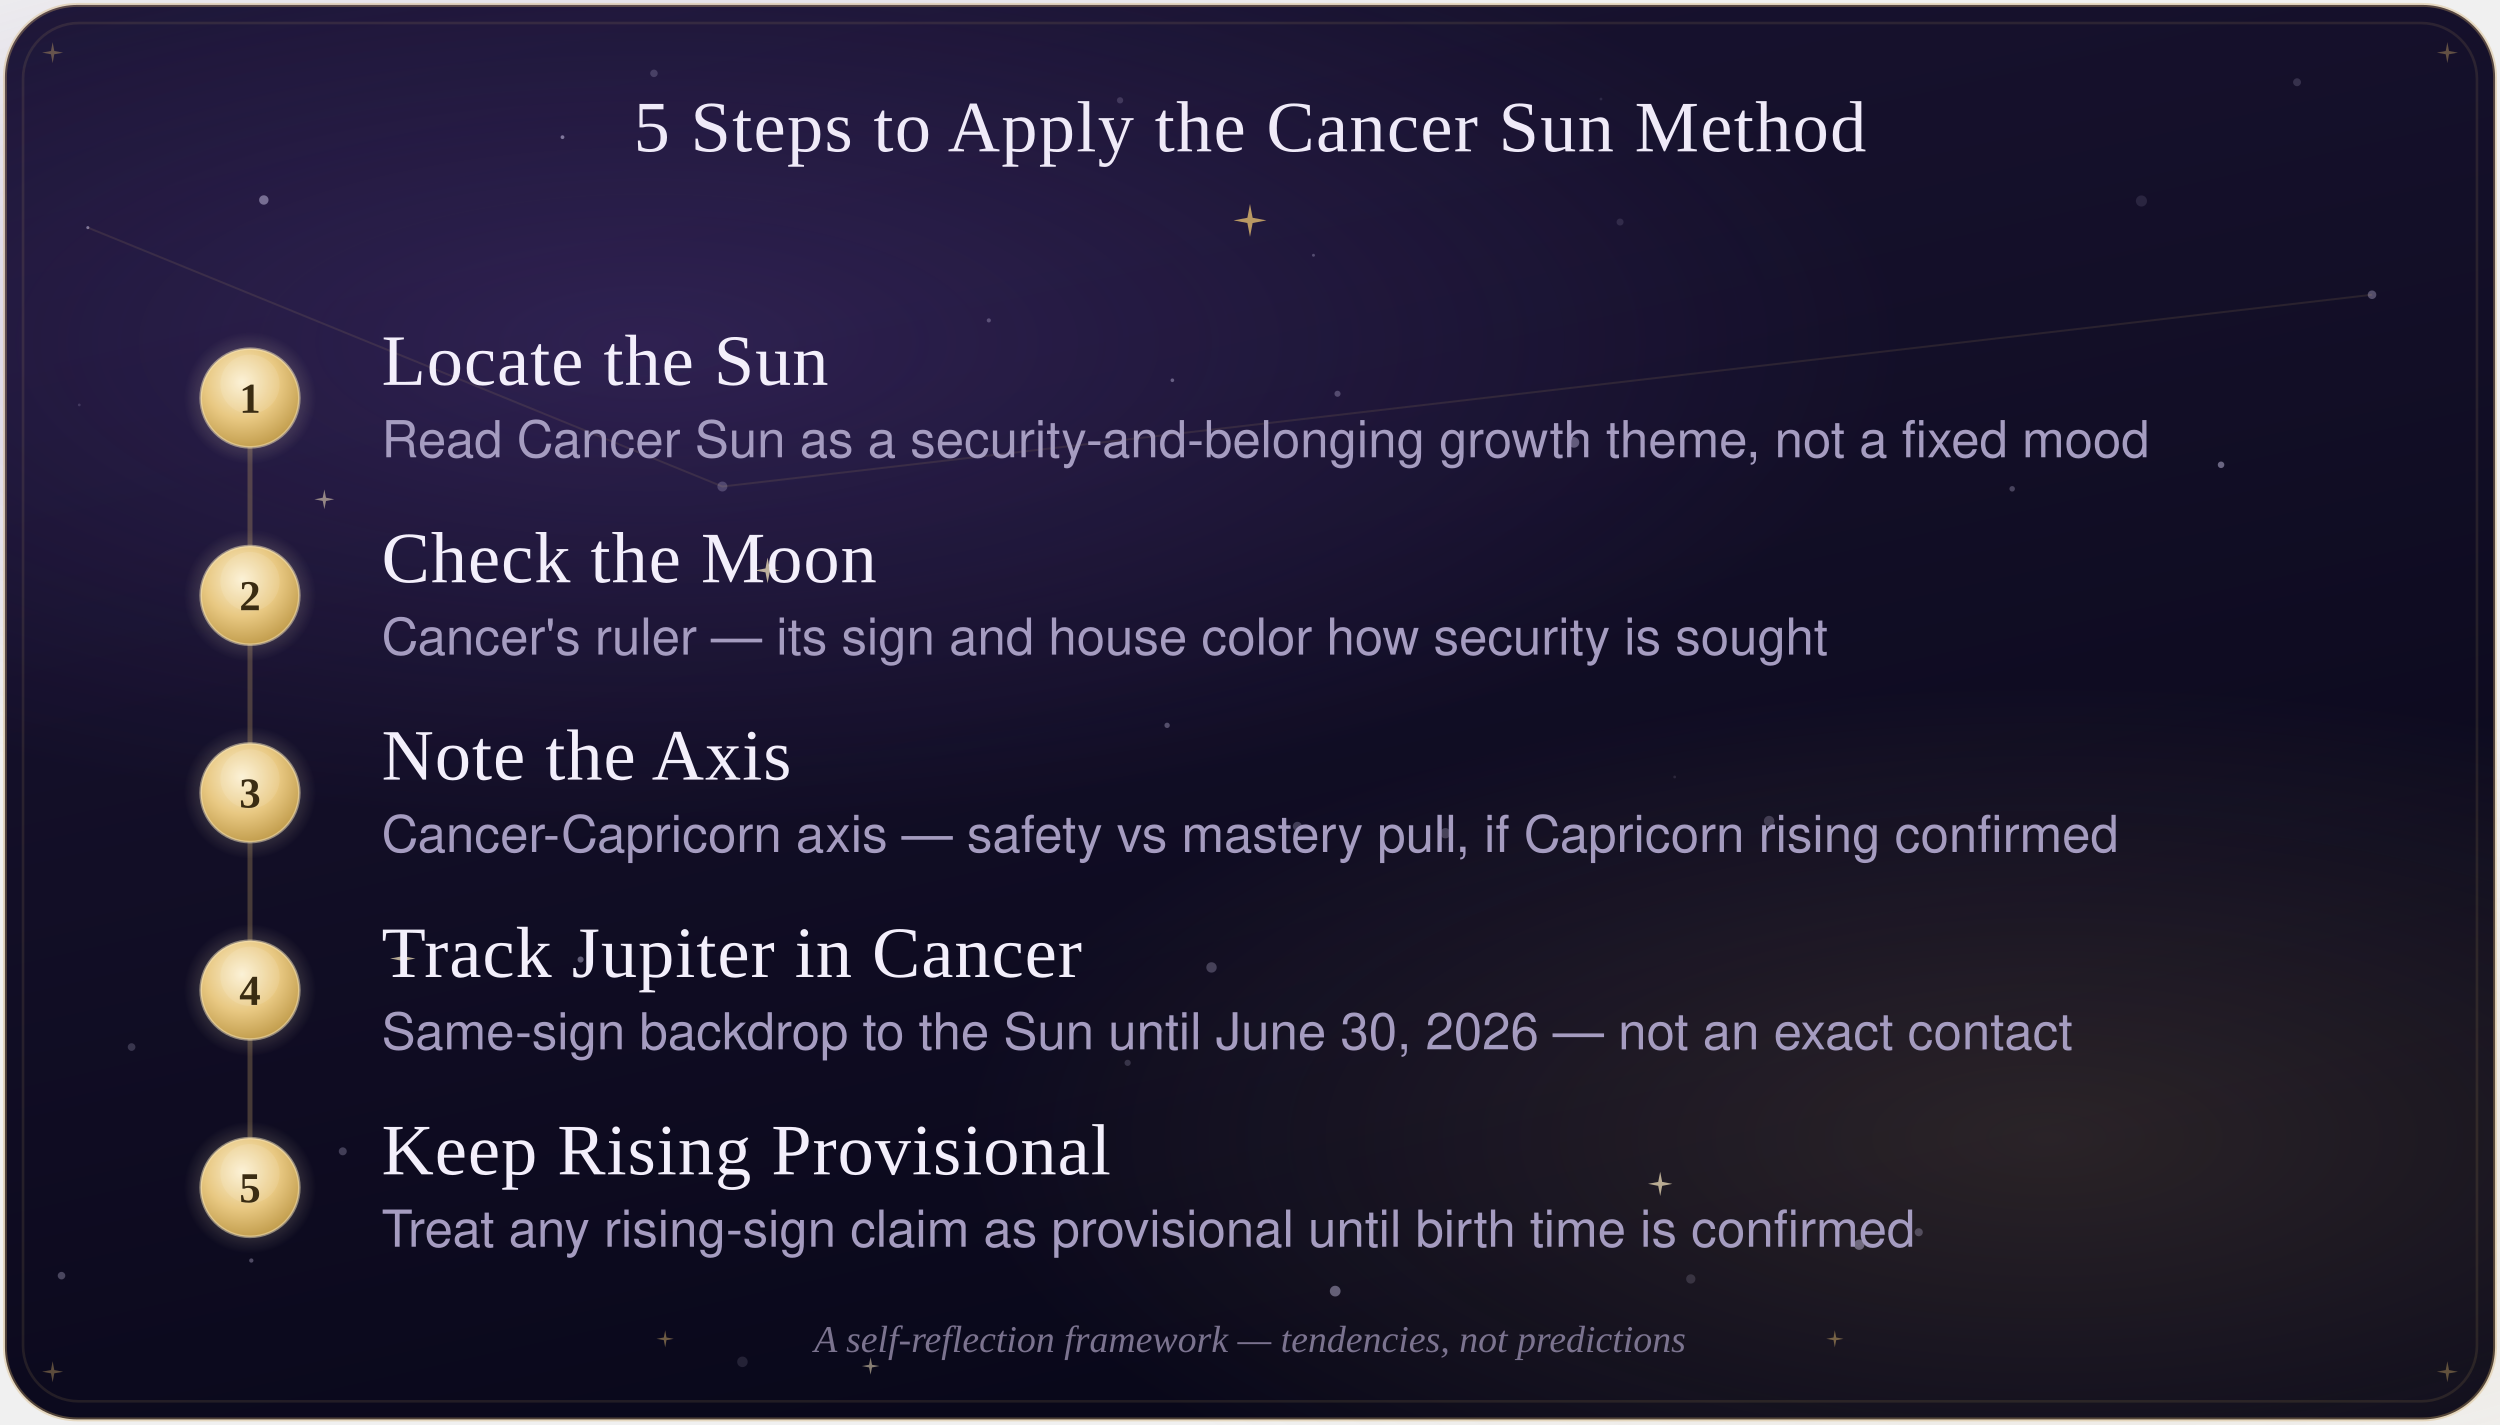
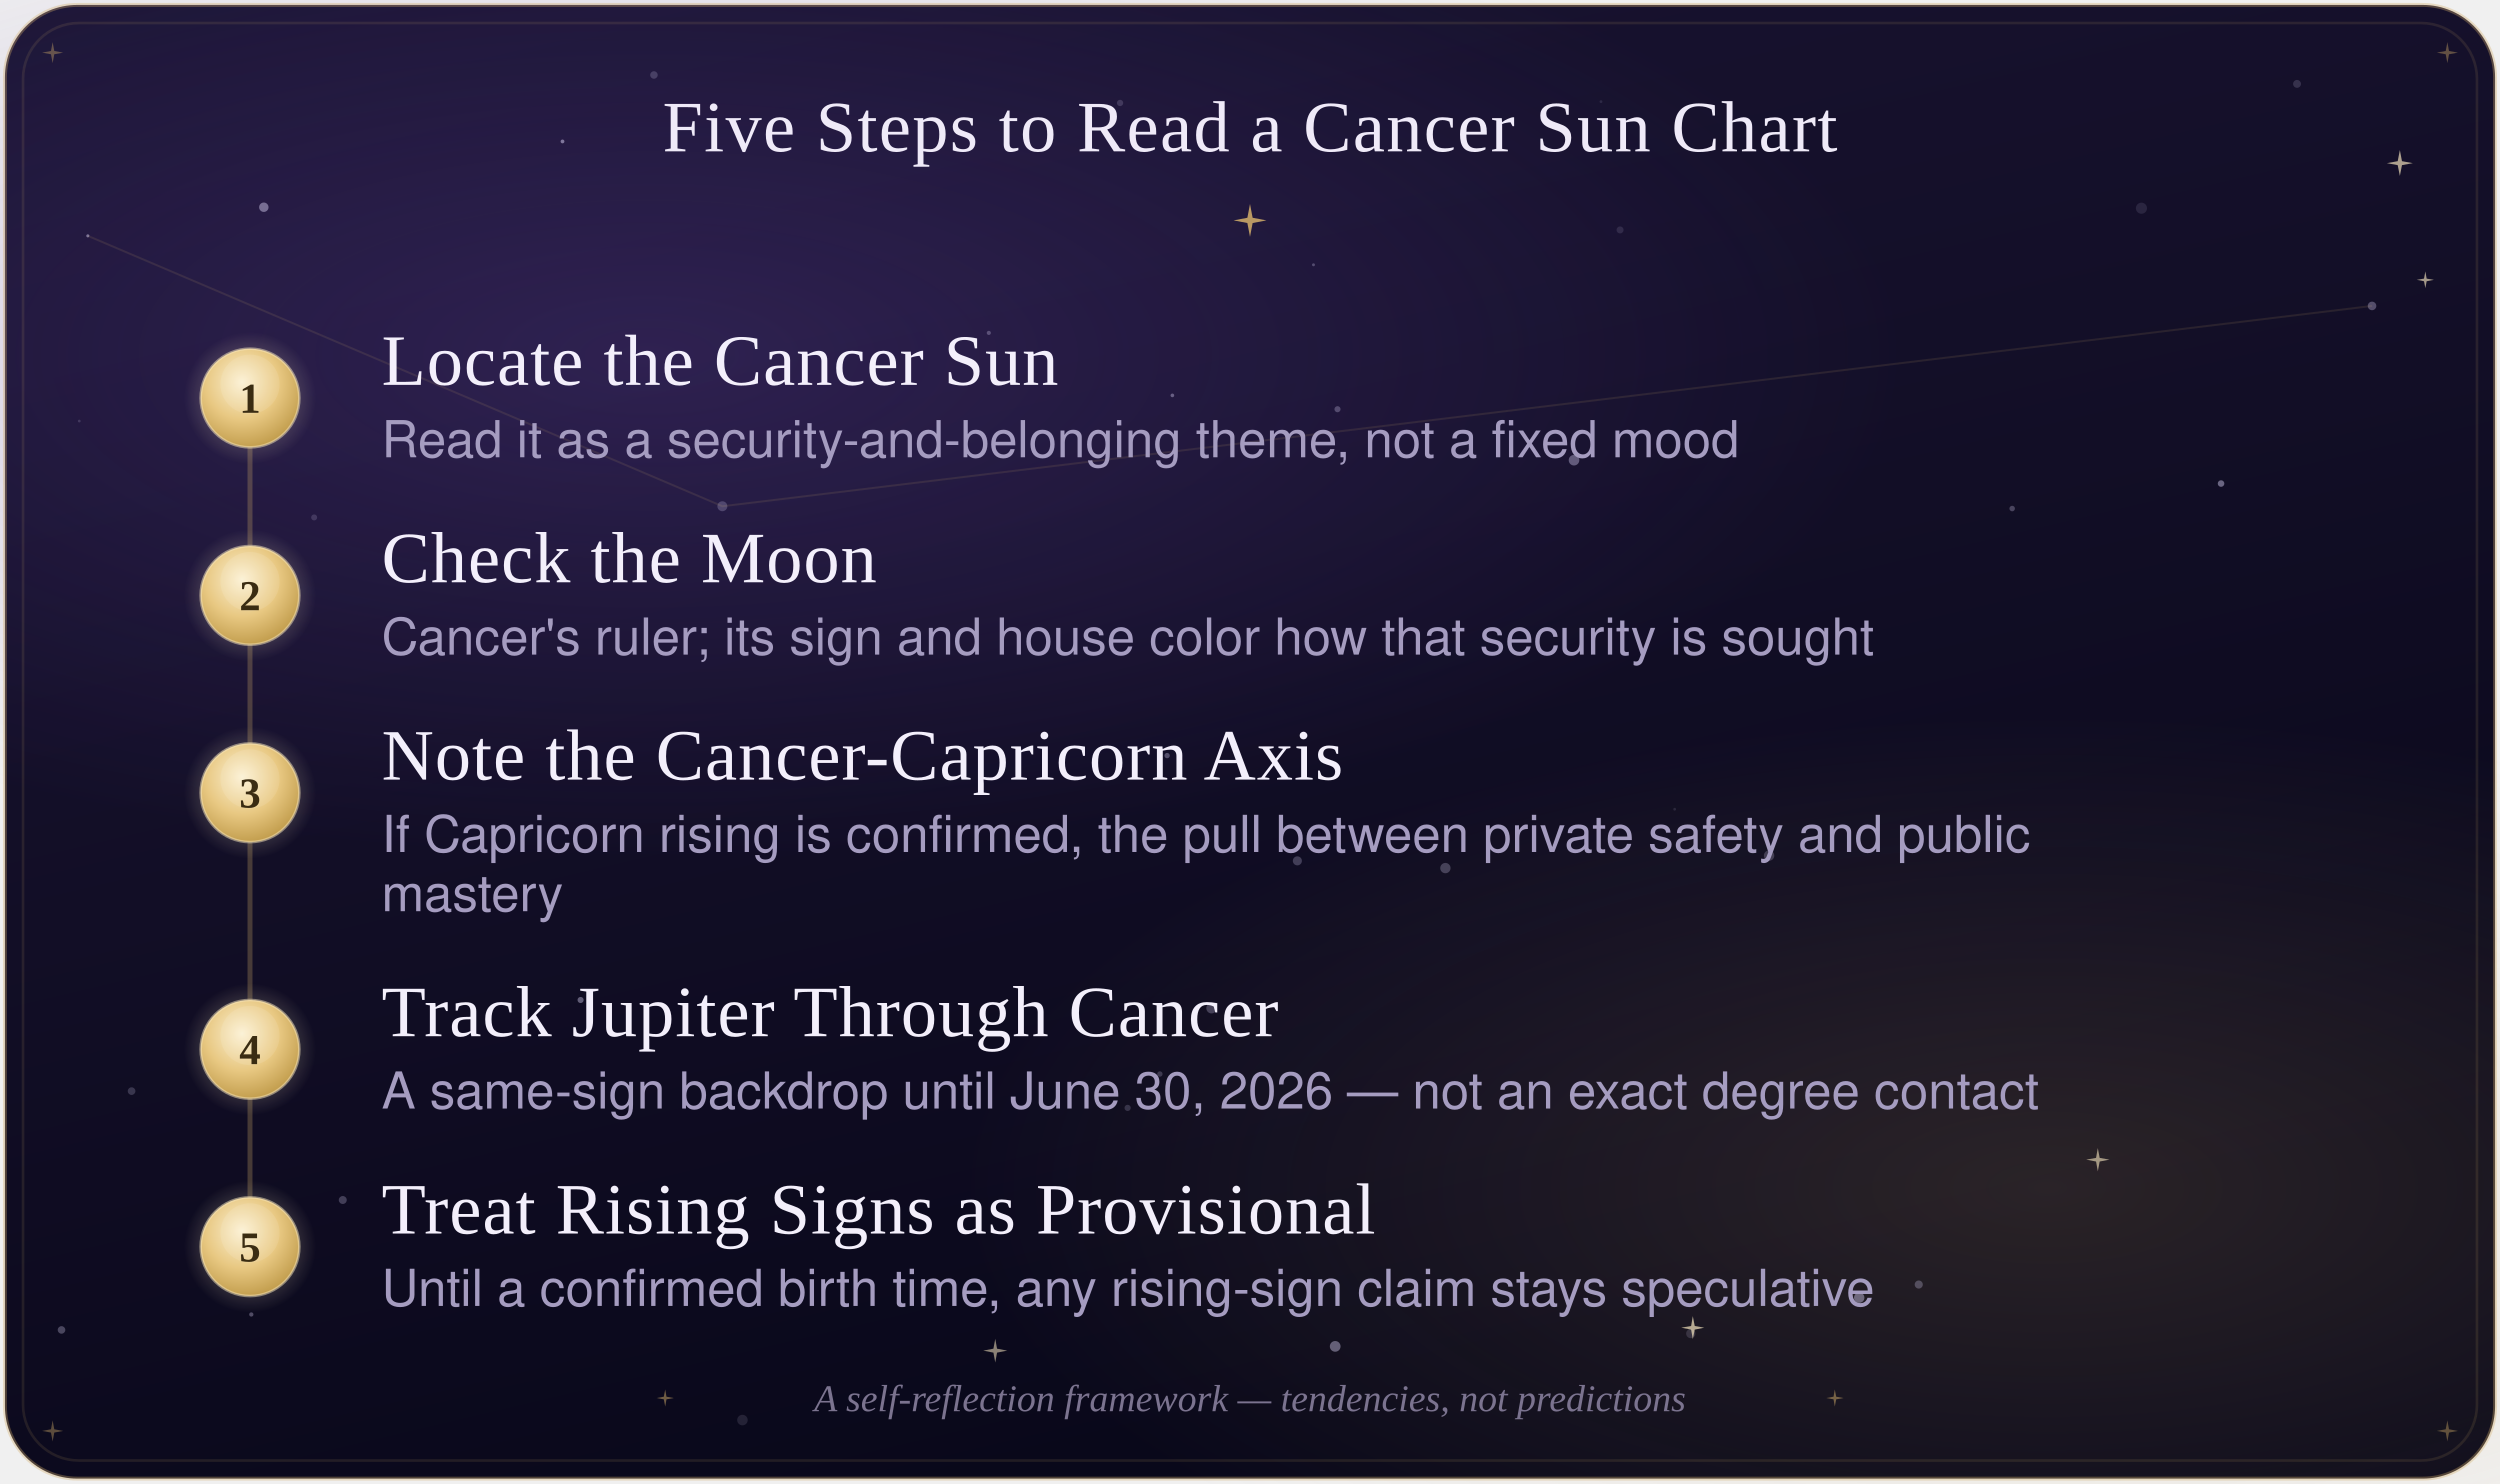
- <svg xmlns="http://www.w3.org/2000/svg" viewBox="0 0 760 433" role="img" aria-label="5 Steps to Apply the Cancer Sun Method">
+ <svg xmlns="http://www.w3.org/2000/svg" viewBox="0 0 760 451" role="img" aria-label="Five Steps to Read a Cancer Sun Chart">
  <defs>
    <linearGradient id="lionelmessizodiacsign0en-panel" x1="0" y1="0" x2="0.4" y2="1">
      <stop offset="0" stop-color="#1a1433" />
      <stop offset="0.55" stop-color="#120e26" />
      <stop offset="1" stop-color="#09081a" />
    </linearGradient>
    <radialGradient id="lionelmessizodiacsign0en-foil" cx="0.42" cy="0.34" r="0.75">
      <stop offset="0" stop-color="#fbf0d2" />
      <stop offset="0.5" stop-color="#e8c882" />
      <stop offset="1" stop-color="#b8923f" />
    </radialGradient>
    <radialGradient id="lionelmessizodiacsign0en-glow" cx="0.5" cy="0.5" r="0.5">
      <stop offset="0" stop-color="#f6e6bf" />
      <stop offset="1" stop-color="#f6e6bf" stop-opacity="0" />
    </radialGradient>
    <radialGradient id="lionelmessizodiacsign0en-neb1" cx="0.5" cy="0.5" r="0.5">
      <stop offset="0" stop-color="#6f4bb0" stop-opacity="0.28" />
      <stop offset="1" stop-color="#6f4bb0" stop-opacity="0" />
    </radialGradient>
    <radialGradient id="lionelmessizodiacsign0en-neb2" cx="0.5" cy="0.5" r="0.5">
      <stop offset="0" stop-color="#d4af6a" stop-opacity="0.16" />
      <stop offset="1" stop-color="#d4af6a" stop-opacity="0" />
    </radialGradient>
    <linearGradient id="lionelmessizodiacsign0en-rule" x1="0" y1="0" x2="1" y2="0">
      <stop offset="0" stop-color="#d4af6a" stop-opacity="0" />
      <stop offset="0.5" stop-color="#d4af6a" stop-opacity="0.6" />
      <stop offset="1" stop-color="#d4af6a" stop-opacity="0" />
    </linearGradient>
  </defs>
-   <rect x="1.5" y="1.5" width="757" height="430" rx="22" fill="url(#lionelmessizodiacsign0en-panel)" />
-   <ellipse cx="198" cy="104" rx="380" ry="147" fill="url(#lionelmessizodiacsign0en-neb1)" />
-   <ellipse cx="623" cy="346" rx="334" ry="139" fill="url(#lionelmessizodiacsign0en-neb2)" />
-   <circle cx="721.1" cy="89.6" r="1.30" fill="#cfc8ea" opacity="0.34" />
-   <circle cx="171.0" cy="41.7" r="0.58" fill="#cfc8ea" opacity="0.53" />
-   <circle cx="176.5" cy="291.7" r="0.93" fill="#cfc8ea" opacity="0.42" />
-   <circle cx="486.7" cy="30.1" r="0.43" fill="#cfc8ea" opacity="0.12" />
-   <circle cx="342.8" cy="323.1" r="0.95" fill="#cfc8ea" opacity="0.20" />
-   <circle cx="76.4" cy="383.2" r="0.65" fill="#cfc8ea" opacity="0.34" />
-   <circle cx="583.3" cy="374.6" r="1.23" fill="#cfc8ea" opacity="0.29" />
-   <circle cx="394.4" cy="251.2" r="1.38" fill="#cfc8ea" opacity="0.26" />
-   <circle cx="40.0" cy="318.3" r="1.16" fill="#cfc8ea" opacity="0.22" />
-   <circle cx="565.2" cy="378.4" r="1.58" fill="#cfc8ea" opacity="0.45" />
-   <circle cx="514.0" cy="388.8" r="1.41" fill="#cfc8ea" opacity="0.17" />
-   <circle cx="698.3" cy="25.0" r="1.20" fill="#cfc8ea" opacity="0.18" />
-   <circle cx="340.5" cy="30.5" r="0.96" fill="#cfc8ea" opacity="0.19" />
-   <circle cx="651.0" cy="61.1" r="1.69" fill="#cfc8ea" opacity="0.12" />
-   <circle cx="406.6" cy="119.7" r="0.93" fill="#cfc8ea" opacity="0.30" />
-   <circle cx="537.8" cy="249.6" r="1.58" fill="#cfc8ea" opacity="0.24" />
-   <circle cx="352.6" cy="313.3" r="0.82" fill="#cfc8ea" opacity="0.23" />
-   <circle cx="492.5" cy="67.5" r="1.07" fill="#cfc8ea" opacity="0.13" />
-   <circle cx="399.3" cy="77.6" r="0.45" fill="#cfc8ea" opacity="0.30" />
-   <circle cx="611.7" cy="148.6" r="0.84" fill="#cfc8ea" opacity="0.29" />
-   <circle cx="509.1" cy="236.2" r="0.42" fill="#cfc8ea" opacity="0.13" />
-   <circle cx="219.6" cy="147.9" r="1.51" fill="#cfc8ea" opacity="0.25" />
-   <circle cx="198.8" cy="22.3" r="1.14" fill="#cfc8ea" opacity="0.22" />
-   <circle cx="225.7" cy="414.0" r="1.60" fill="#cfc8ea" opacity="0.13" />
-   <circle cx="356.4" cy="115.6" r="0.56" fill="#cfc8ea" opacity="0.40" />
-   <circle cx="80.2" cy="60.8" r="1.43" fill="#cfc8ea" opacity="0.48" />
-   <circle cx="300.6" cy="97.4" r="0.63" fill="#cfc8ea" opacity="0.31" />
-   <circle cx="104.2" cy="350.0" r="1.21" fill="#cfc8ea" opacity="0.27" />
-   <circle cx="368.3" cy="294.1" r="1.58" fill="#cfc8ea" opacity="0.27" />
-   <circle cx="354.8" cy="220.5" r="0.82" fill="#cfc8ea" opacity="0.34" />
-   <circle cx="18.7" cy="387.8" r="1.15" fill="#cfc8ea" opacity="0.31" />
-   <circle cx="675.2" cy="141.3" r="1.00" fill="#cfc8ea" opacity="0.47" />
-   <circle cx="24.1" cy="123.1" r="0.42" fill="#cfc8ea" opacity="0.18" />
-   <circle cx="405.9" cy="392.5" r="1.63" fill="#cfc8ea" opacity="0.43" />
-   <circle cx="478.5" cy="134.5" r="1.61" fill="#cfc8ea" opacity="0.40" />
-   <circle cx="439.4" cy="253.3" r="1.57" fill="#cfc8ea" opacity="0.27" />
-   <circle cx="26.7" cy="69.2" r="0.47" fill="#cfc8ea" opacity="0.52" />
-   <path d="M 98.615 148.8 L 99.1 151.3 L 101.6 151.784 L 99.1 152.3 L 98.615 154.8 L 98.1 152.3 L 95.6 151.784 L 98.1 151.3 Z" fill="#f6e6bf" opacity="0.542" />
-   <path d="M 233.334 169.5 L 234.0 172.8 L 237.2 173.418 L 234.0 174.0 L 233.334 177.3 L 232.7 174.0 L 229.4 173.418 L 232.7 172.8 Z" fill="#f6e6bf" opacity="0.732" />
-   <path d="M 122.45 287.5 L 123.1 290.8 L 126.3 291.388 L 123.1 292.0 L 122.45 295.3 L 121.8 292.0 L 118.6 291.388 L 121.8 290.8 Z" fill="#f6e6bf" opacity="0.708" />
-   <path d="M 504.706 356.2 L 505.3 359.3 L 508.4 359.883 L 505.3 360.5 L 504.706 363.6 L 504.1 360.5 L 501.0 359.883 L 504.1 359.3 Z" fill="#f6e6bf" opacity="0.712" />
-   <path d="M 264.646 412.6 L 265.1 414.9 L 267.3 415.278 L 265.1 415.7 L 264.646 417.9 L 264.2 415.7 L 262.0 415.278 L 264.2 414.9 Z" fill="#f6e6bf" opacity="0.532" />
-   <path d="M 721.1 89.6 L 219.6 147.9 L 26.7 69.2" fill="none" stroke="#d4af6a" stroke-width="0.6" opacity="0.12" />
-   <rect x="1.5" y="1.5" width="757" height="430" rx="22" fill="none" stroke="#d4af6a" stroke-opacity="0.34" stroke-width="1.2" />
-   <rect x="7" y="7" width="746" height="419" rx="17" fill="none" stroke="#d4af6a" stroke-opacity="0.12" stroke-width="0.8" />
+   <rect x="1.5" y="1.5" width="757" height="448" rx="22" fill="url(#lionelmessizodiacsign0en-panel)" />
+   <ellipse cx="198" cy="108" rx="380" ry="153" fill="url(#lionelmessizodiacsign0en-neb1)" />
+   <ellipse cx="623" cy="361" rx="334" ry="144" fill="url(#lionelmessizodiacsign0en-neb2)" />
+   <circle cx="721.1" cy="93.0" r="1.30" fill="#cfc8ea" opacity="0.34" />
+   <circle cx="171.0" cy="43.0" r="0.58" fill="#cfc8ea" opacity="0.53" />
+   <circle cx="176.5" cy="304.0" r="0.93" fill="#cfc8ea" opacity="0.42" />
+   <circle cx="486.7" cy="30.9" r="0.43" fill="#cfc8ea" opacity="0.12" />
+   <circle cx="342.8" cy="336.8" r="0.95" fill="#cfc8ea" opacity="0.20" />
+   <circle cx="76.4" cy="399.6" r="0.65" fill="#cfc8ea" opacity="0.34" />
+   <circle cx="583.3" cy="390.5" r="1.23" fill="#cfc8ea" opacity="0.29" />
+   <circle cx="394.4" cy="261.7" r="1.38" fill="#cfc8ea" opacity="0.26" />
+   <circle cx="40.0" cy="331.7" r="1.16" fill="#cfc8ea" opacity="0.22" />
+   <circle cx="565.2" cy="394.5" r="1.58" fill="#cfc8ea" opacity="0.45" />
+   <circle cx="514.0" cy="405.4" r="1.41" fill="#cfc8ea" opacity="0.17" />
+   <circle cx="698.3" cy="25.5" r="1.20" fill="#cfc8ea" opacity="0.18" />
+   <circle cx="340.5" cy="31.3" r="0.96" fill="#cfc8ea" opacity="0.19" />
+   <circle cx="651.0" cy="63.3" r="1.69" fill="#cfc8ea" opacity="0.12" />
+   <circle cx="406.6" cy="124.4" r="0.93" fill="#cfc8ea" opacity="0.30" />
+   <circle cx="537.8" cy="260.1" r="1.58" fill="#cfc8ea" opacity="0.24" />
+   <circle cx="352.6" cy="326.5" r="0.82" fill="#cfc8ea" opacity="0.23" />
+   <circle cx="492.5" cy="69.9" r="1.07" fill="#cfc8ea" opacity="0.13" />
+   <circle cx="399.3" cy="80.5" r="0.45" fill="#cfc8ea" opacity="0.30" />
+   <circle cx="611.7" cy="154.6" r="0.84" fill="#cfc8ea" opacity="0.29" />
+   <circle cx="509.1" cy="246.0" r="0.42" fill="#cfc8ea" opacity="0.13" />
+   <circle cx="219.6" cy="153.9" r="1.51" fill="#cfc8ea" opacity="0.25" />
+   <circle cx="198.8" cy="22.8" r="1.14" fill="#cfc8ea" opacity="0.22" />
+   <circle cx="225.7" cy="431.7" r="1.60" fill="#cfc8ea" opacity="0.13" />
+   <circle cx="356.4" cy="120.2" r="0.56" fill="#cfc8ea" opacity="0.40" />
+   <circle cx="80.2" cy="63.0" r="1.43" fill="#cfc8ea" opacity="0.48" />
+   <circle cx="300.6" cy="101.2" r="0.63" fill="#cfc8ea" opacity="0.31" />
+   <circle cx="104.2" cy="364.8" r="1.21" fill="#cfc8ea" opacity="0.27" />
+   <circle cx="368.3" cy="306.5" r="1.58" fill="#cfc8ea" opacity="0.27" />
+   <circle cx="354.8" cy="229.7" r="0.82" fill="#cfc8ea" opacity="0.34" />
+   <circle cx="18.7" cy="404.3" r="1.15" fill="#cfc8ea" opacity="0.31" />
+   <circle cx="675.2" cy="147.0" r="1.00" fill="#cfc8ea" opacity="0.47" />
+   <circle cx="24.1" cy="128.0" r="0.42" fill="#cfc8ea" opacity="0.18" />
+   <circle cx="405.9" cy="409.3" r="1.63" fill="#cfc8ea" opacity="0.43" />
+   <circle cx="478.5" cy="139.9" r="1.61" fill="#cfc8ea" opacity="0.40" />
+   <circle cx="439.4" cy="263.9" r="1.57" fill="#cfc8ea" opacity="0.27" />
+   <circle cx="26.7" cy="71.7" r="0.47" fill="#cfc8ea" opacity="0.52" />
+   <circle cx="95.5" cy="157.3" r="0.91" fill="#cfc8ea" opacity="0.18" />
+   <path d="M 302.559 407.0 L 303.1 410.0 L 306.2 410.59 L 303.1 411.2 L 302.559 414.2 L 302.0 411.2 L 298.9 410.59 L 302.0 410.0 Z" fill="#f6e6bf" opacity="0.544" />
+   <path d="M 514.613 400.1 L 515.2 403.1 L 518.1 403.614 L 515.2 404.2 L 514.613 407.1 L 514.1 404.2 L 511.1 403.614 L 514.1 403.1 Z" fill="#f6e6bf" opacity="0.701" />
+   <path d="M 637.735 349.0 L 638.3 352.0 L 641.3 352.533 L 638.3 353.1 L 637.735 356.1 L 637.2 353.1 L 634.2 352.533 L 637.2 352.0 Z" fill="#f6e6bf" opacity="0.602" />
+   <path d="M 737.309 82.5 L 737.7 84.7 L 739.9 85.068 L 737.7 85.5 L 737.309 87.6 L 736.9 85.5 L 734.7 85.068 L 736.9 84.7 Z" fill="#f6e6bf" opacity="0.642" />
+   <path d="M 729.556 45.6 L 730.2 49.0 L 733.5 49.598 L 730.2 50.2 L 729.556 53.5 L 728.9 50.2 L 725.6 49.598 L 728.9 49.0 Z" fill="#f6e6bf" opacity="0.673" />
+   <path d="M 721.1 93.0 L 219.6 153.9 L 26.7 71.7" fill="none" stroke="#d4af6a" stroke-width="0.6" opacity="0.12" />
+   <rect x="1.5" y="1.5" width="757" height="448" rx="22" fill="none" stroke="#d4af6a" stroke-opacity="0.34" stroke-width="1.2" />
+   <rect x="7" y="7" width="746" height="437" rx="17" fill="none" stroke="#d4af6a" stroke-opacity="0.12" stroke-width="0.8" />
  <path d="M 16 12.8 L 16.5 15.5 L 19.2 16 L 16.5 16.5 L 16 19.2 L 15.5 16.5 L 12.8 16 L 15.5 15.5 Z" fill="#d4af6a" opacity="0.4" />
  <path d="M 744 12.8 L 744.5 15.5 L 747.2 16 L 744.5 16.5 L 744 19.2 L 743.5 16.5 L 740.8 16 L 743.5 15.5 Z" fill="#d4af6a" opacity="0.4" />
-   <path d="M 16 413.8 L 16.5 416.5 L 19.2 417 L 16.5 417.5 L 16 420.2 L 15.5 417.5 L 12.8 417 L 15.5 416.5 Z" fill="#d4af6a" opacity="0.4" />
-   <path d="M 744 413.8 L 744.5 416.5 L 747.2 417 L 744.5 417.5 L 744 420.2 L 743.5 417.5 L 740.8 417 L 743.5 416.5 Z" fill="#d4af6a" opacity="0.4" />
-   <text x="380" y="46" text-anchor="middle" font-family="Georgia, 'Times New Roman', serif" font-size="22" letter-spacing="0.4" fill="#efeaf8">5 Steps to Apply the Cancer Sun Method</text>
+   <path d="M 16 431.8 L 16.5 434.5 L 19.2 435 L 16.5 435.5 L 16 438.2 L 15.5 435.5 L 12.8 435 L 15.5 434.5 Z" fill="#d4af6a" opacity="0.4" />
+   <path d="M 744 431.8 L 744.5 434.5 L 747.2 435 L 744.5 435.5 L 744 438.2 L 743.5 435.5 L 740.8 435 L 743.5 434.5 Z" fill="#d4af6a" opacity="0.4" />
+   <text x="380" y="46" text-anchor="middle" font-family="Georgia, 'Times New Roman', serif" font-size="22" letter-spacing="0.4" fill="#efeaf8">Five Steps to Read a Cancer Sun Chart</text>
  <line x1="230" y1="67" x2="368" y2="67" stroke="url(#lionelmessizodiacsign0en-rule)" stroke-width="1" />
  <line x1="392" y1="67" x2="530" y2="67" stroke="url(#lionelmessizodiacsign0en-rule)" stroke-width="1" />
  <path d="M 380 62.0 L 380.8 66.2 L 385.0 67 L 380.8 67.8 L 380 72.0 L 379.2 67.8 L 375.0 67 L 379.2 66.2 Z" fill="#d4af6a" opacity="0.85" />
-   <line x1="76" y1="121" x2="76" y2="361" stroke="#d4af6a" stroke-opacity="0.28" stroke-width="1.5" />
+   <line x1="76" y1="121" x2="76" y2="379" stroke="#d4af6a" stroke-opacity="0.28" stroke-width="1.5" />
  <circle cx="76" cy="121" r="20.0" fill="url(#lionelmessizodiacsign0en-glow)" opacity="0.5" />
  <circle cx="76" cy="121" r="15" fill="url(#lionelmessizodiacsign0en-foil)" stroke="#f6e6bf" stroke-opacity="0.5" stroke-width="0.8" />
  <circle cx="76" cy="116.8" r="9.0" fill="#ffffff" opacity="0.10" />
  <text x="76" y="125.5" text-anchor="middle" font-family="Georgia, 'Times New Roman', serif" font-size="13" font-weight="700" fill="#3a2c12">1</text>
-   <text x="116" y="117.0" font-family="Georgia, 'Times New Roman', serif" font-size="22" letter-spacing="0.3" fill="#f3effb">Locate the Sun</text>
-   <text x="116" y="139.0" font-family="Helvetica, Arial, sans-serif" font-size="15.5" fill="#a59cc0">Read Cancer Sun as a security-and-belonging growth theme, not a fixed mood</text>
+   <text x="116" y="117.0" font-family="Georgia, 'Times New Roman', serif" font-size="22" letter-spacing="0.3" fill="#f3effb">Locate the Cancer Sun</text>
+   <text x="116" y="139.0" font-family="Helvetica, Arial, sans-serif" font-size="15.5" fill="#a59cc0">Read it as a security-and-belonging theme, not a fixed mood</text>
  <circle cx="76" cy="181" r="20.0" fill="url(#lionelmessizodiacsign0en-glow)" opacity="0.5" />
  <circle cx="76" cy="181" r="15" fill="url(#lionelmessizodiacsign0en-foil)" stroke="#f6e6bf" stroke-opacity="0.5" stroke-width="0.8" />
  <circle cx="76" cy="176.8" r="9.0" fill="#ffffff" opacity="0.10" />
  <text x="76" y="185.5" text-anchor="middle" font-family="Georgia, 'Times New Roman', serif" font-size="13" font-weight="700" fill="#3a2c12">2</text>
  <text x="116" y="177.0" font-family="Georgia, 'Times New Roman', serif" font-size="22" letter-spacing="0.3" fill="#f3effb">Check the Moon</text>
-   <text x="116" y="199.0" font-family="Helvetica, Arial, sans-serif" font-size="15.5" fill="#a59cc0">Cancer's ruler — its sign and house color how security is sought</text>
+   <text x="116" y="199.0" font-family="Helvetica, Arial, sans-serif" font-size="15.5" fill="#a59cc0">Cancer's ruler; its sign and house color how that security is sought</text>
  <circle cx="76" cy="241" r="20.0" fill="url(#lionelmessizodiacsign0en-glow)" opacity="0.5" />
  <circle cx="76" cy="241" r="15" fill="url(#lionelmessizodiacsign0en-foil)" stroke="#f6e6bf" stroke-opacity="0.5" stroke-width="0.8" />
  <circle cx="76" cy="236.8" r="9.0" fill="#ffffff" opacity="0.10" />
  <text x="76" y="245.5" text-anchor="middle" font-family="Georgia, 'Times New Roman', serif" font-size="13" font-weight="700" fill="#3a2c12">3</text>
-   <text x="116" y="237.0" font-family="Georgia, 'Times New Roman', serif" font-size="22" letter-spacing="0.3" fill="#f3effb">Note the Axis</text>
-   <text x="116" y="259.0" font-family="Helvetica, Arial, sans-serif" font-size="15.5" fill="#a59cc0">Cancer-Capricorn axis — safety vs mastery pull, if Capricorn rising confirmed</text>
-   <circle cx="76" cy="301" r="20.0" fill="url(#lionelmessizodiacsign0en-glow)" opacity="0.5" />
-   <circle cx="76" cy="301" r="15" fill="url(#lionelmessizodiacsign0en-foil)" stroke="#f6e6bf" stroke-opacity="0.5" stroke-width="0.8" />
-   <circle cx="76" cy="296.8" r="9.0" fill="#ffffff" opacity="0.10" />
-   <text x="76" y="305.5" text-anchor="middle" font-family="Georgia, 'Times New Roman', serif" font-size="13" font-weight="700" fill="#3a2c12">4</text>
-   <text x="116" y="297.0" font-family="Georgia, 'Times New Roman', serif" font-size="22" letter-spacing="0.3" fill="#f3effb">Track Jupiter in Cancer</text>
-   <text x="116" y="319.0" font-family="Helvetica, Arial, sans-serif" font-size="15.5" fill="#a59cc0">Same-sign backdrop to the Sun until June 30, 2026 — not an exact contact</text>
-   <circle cx="76" cy="361" r="20.0" fill="url(#lionelmessizodiacsign0en-glow)" opacity="0.5" />
-   <circle cx="76" cy="361" r="15" fill="url(#lionelmessizodiacsign0en-foil)" stroke="#f6e6bf" stroke-opacity="0.5" stroke-width="0.8" />
-   <circle cx="76" cy="356.8" r="9.0" fill="#ffffff" opacity="0.10" />
-   <text x="76" y="365.5" text-anchor="middle" font-family="Georgia, 'Times New Roman', serif" font-size="13" font-weight="700" fill="#3a2c12">5</text>
-   <text x="116" y="357.0" font-family="Georgia, 'Times New Roman', serif" font-size="22" letter-spacing="0.3" fill="#f3effb">Keep Rising Provisional</text>
-   <text x="116" y="379.0" font-family="Helvetica, Arial, sans-serif" font-size="15.5" fill="#a59cc0">Treat any rising-sign claim as provisional until birth time is confirmed</text>
-   <path d="M 202.227 404.4 L 202.6 406.6 L 204.8 407 L 202.6 407.4 L 202.227 409.6 L 201.8 407.4 L 199.6 407 L 201.8 406.6 Z" fill="#d4af6a" opacity="0.5" />
-   <text x="380" y="411" text-anchor="middle" font-family="Georgia, 'Times New Roman', serif" font-style="italic" font-size="11.5" fill="#7b738f">A self-reflection framework — tendencies, not predictions</text>
-   <path d="M 557.773 404.4 L 558.2 406.6 L 560.4 407 L 558.2 407.4 L 557.773 409.6 L 557.4 407.4 L 555.2 407 L 557.4 406.6 Z" fill="#d4af6a" opacity="0.5" />
+   <text x="116" y="237.0" font-family="Georgia, 'Times New Roman', serif" font-size="22" letter-spacing="0.3" fill="#f3effb">Note the Cancer-Capricorn Axis</text>
+   <text x="116" y="259.0" font-family="Helvetica, Arial, sans-serif" font-size="15.5" fill="#a59cc0">If Capricorn rising is confirmed, the pull between private safety and public</text>
+   <text x="116" y="277.0" font-family="Helvetica, Arial, sans-serif" font-size="15.5" fill="#a59cc0">mastery</text>
+   <circle cx="76" cy="319" r="20.0" fill="url(#lionelmessizodiacsign0en-glow)" opacity="0.5" />
+   <circle cx="76" cy="319" r="15" fill="url(#lionelmessizodiacsign0en-foil)" stroke="#f6e6bf" stroke-opacity="0.5" stroke-width="0.8" />
+   <circle cx="76" cy="314.8" r="9.0" fill="#ffffff" opacity="0.10" />
+   <text x="76" y="323.5" text-anchor="middle" font-family="Georgia, 'Times New Roman', serif" font-size="13" font-weight="700" fill="#3a2c12">4</text>
+   <text x="116" y="315.0" font-family="Georgia, 'Times New Roman', serif" font-size="22" letter-spacing="0.3" fill="#f3effb">Track Jupiter Through Cancer</text>
+   <text x="116" y="337.0" font-family="Helvetica, Arial, sans-serif" font-size="15.5" fill="#a59cc0">A same-sign backdrop until June 30, 2026 — not an exact degree contact</text>
+   <circle cx="76" cy="379" r="20.0" fill="url(#lionelmessizodiacsign0en-glow)" opacity="0.5" />
+   <circle cx="76" cy="379" r="15" fill="url(#lionelmessizodiacsign0en-foil)" stroke="#f6e6bf" stroke-opacity="0.5" stroke-width="0.8" />
+   <circle cx="76" cy="374.8" r="9.0" fill="#ffffff" opacity="0.10" />
+   <text x="76" y="383.5" text-anchor="middle" font-family="Georgia, 'Times New Roman', serif" font-size="13" font-weight="700" fill="#3a2c12">5</text>
+   <text x="116" y="375.0" font-family="Georgia, 'Times New Roman', serif" font-size="22" letter-spacing="0.3" fill="#f3effb">Treat Rising Signs as Provisional</text>
+   <text x="116" y="397.0" font-family="Helvetica, Arial, sans-serif" font-size="15.5" fill="#a59cc0">Until a confirmed birth time, any rising-sign claim stays speculative</text>
+   <path d="M 202.227 422.4 L 202.6 424.6 L 204.8 425 L 202.6 425.4 L 202.227 427.6 L 201.8 425.4 L 199.6 425 L 201.8 424.6 Z" fill="#d4af6a" opacity="0.5" />
+   <text x="380" y="429" text-anchor="middle" font-family="Georgia, 'Times New Roman', serif" font-style="italic" font-size="11.5" fill="#7b738f">A self-reflection framework — tendencies, not predictions</text>
+   <path d="M 557.773 422.4 L 558.2 424.6 L 560.4 425 L 558.2 425.4 L 557.773 427.6 L 557.4 425.4 L 555.2 425 L 557.4 424.6 Z" fill="#d4af6a" opacity="0.5" />
</svg>
